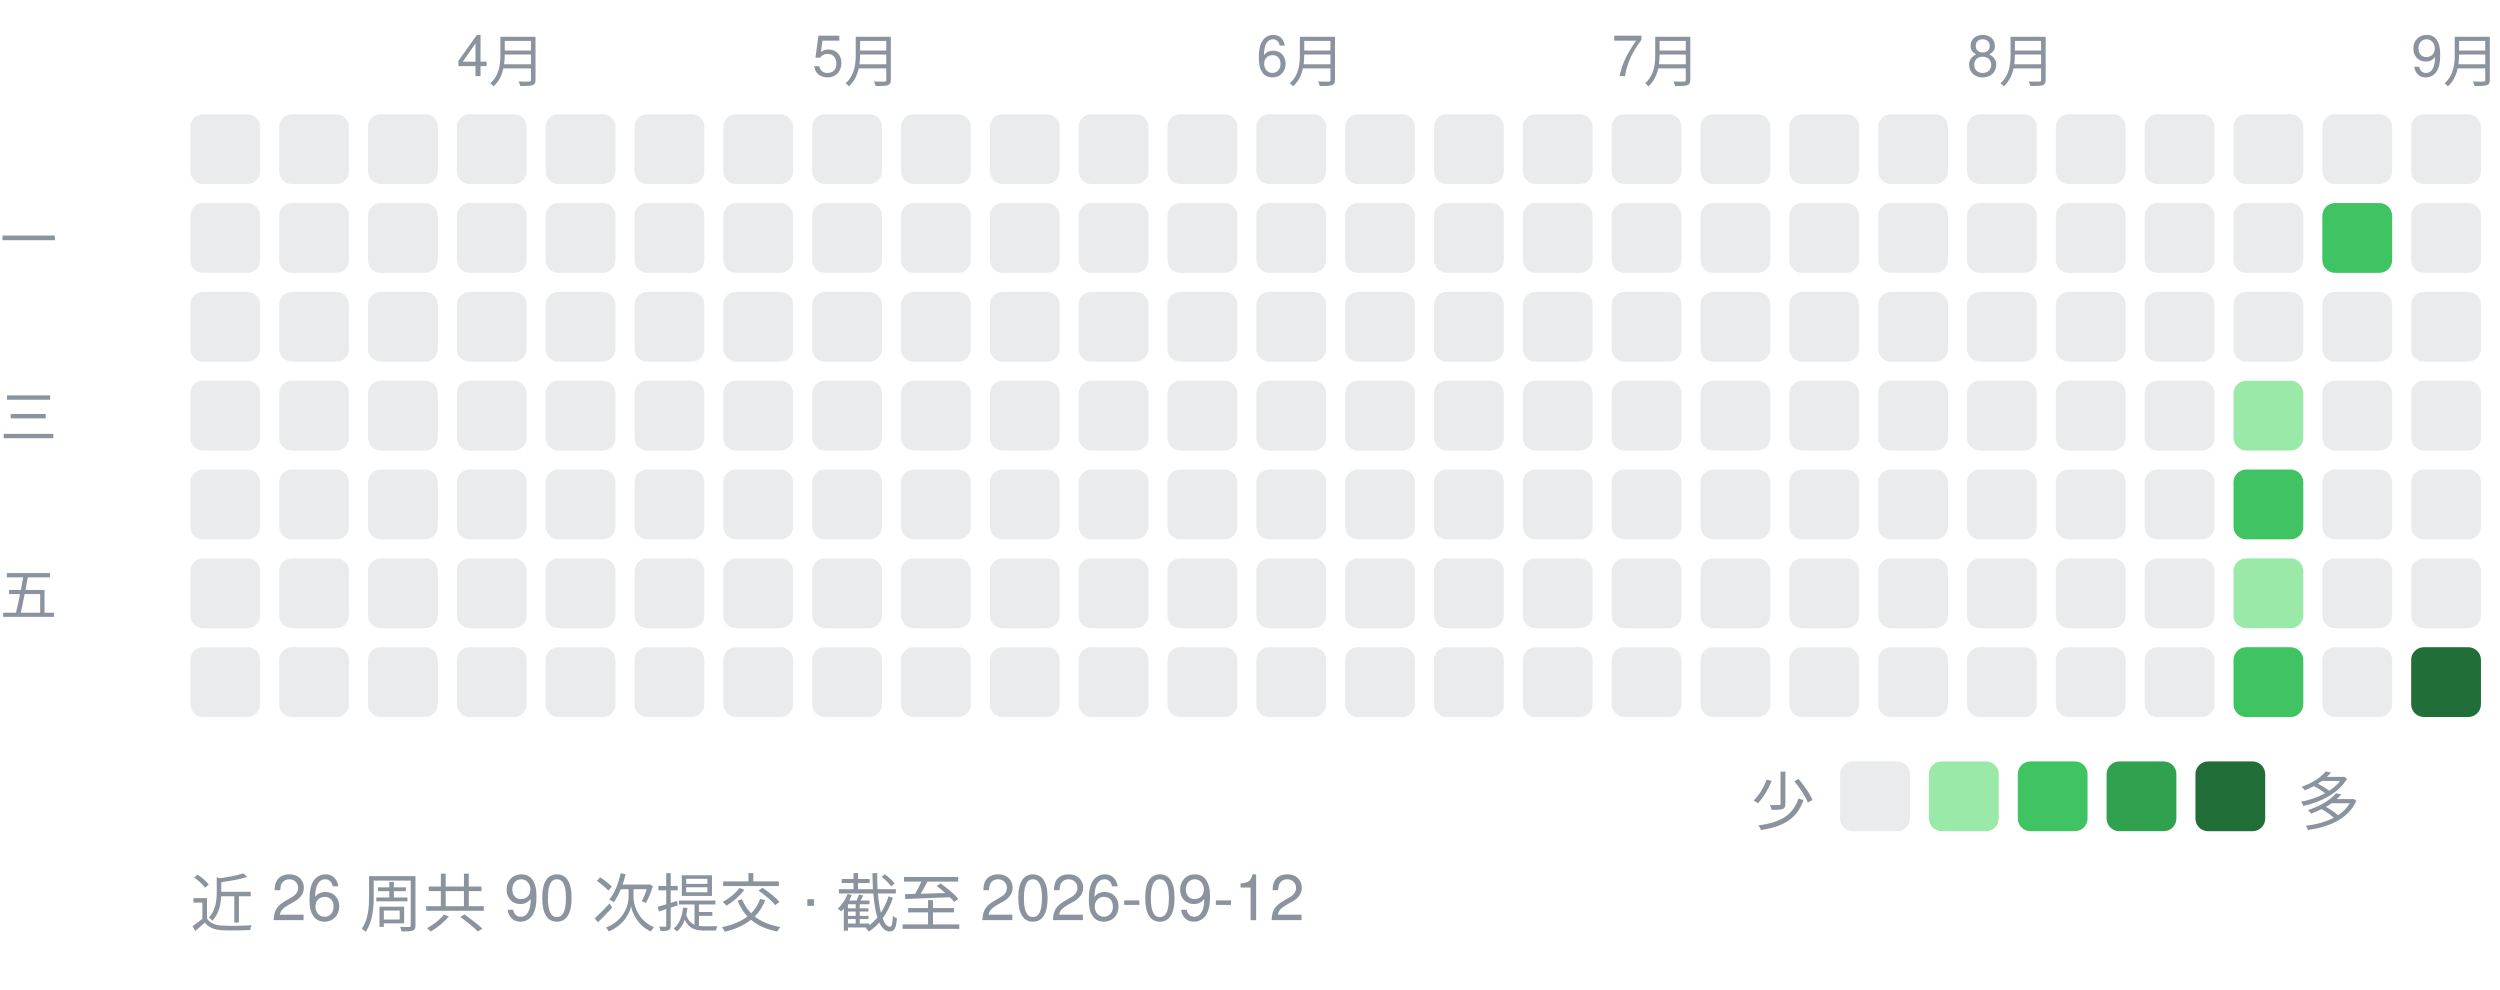
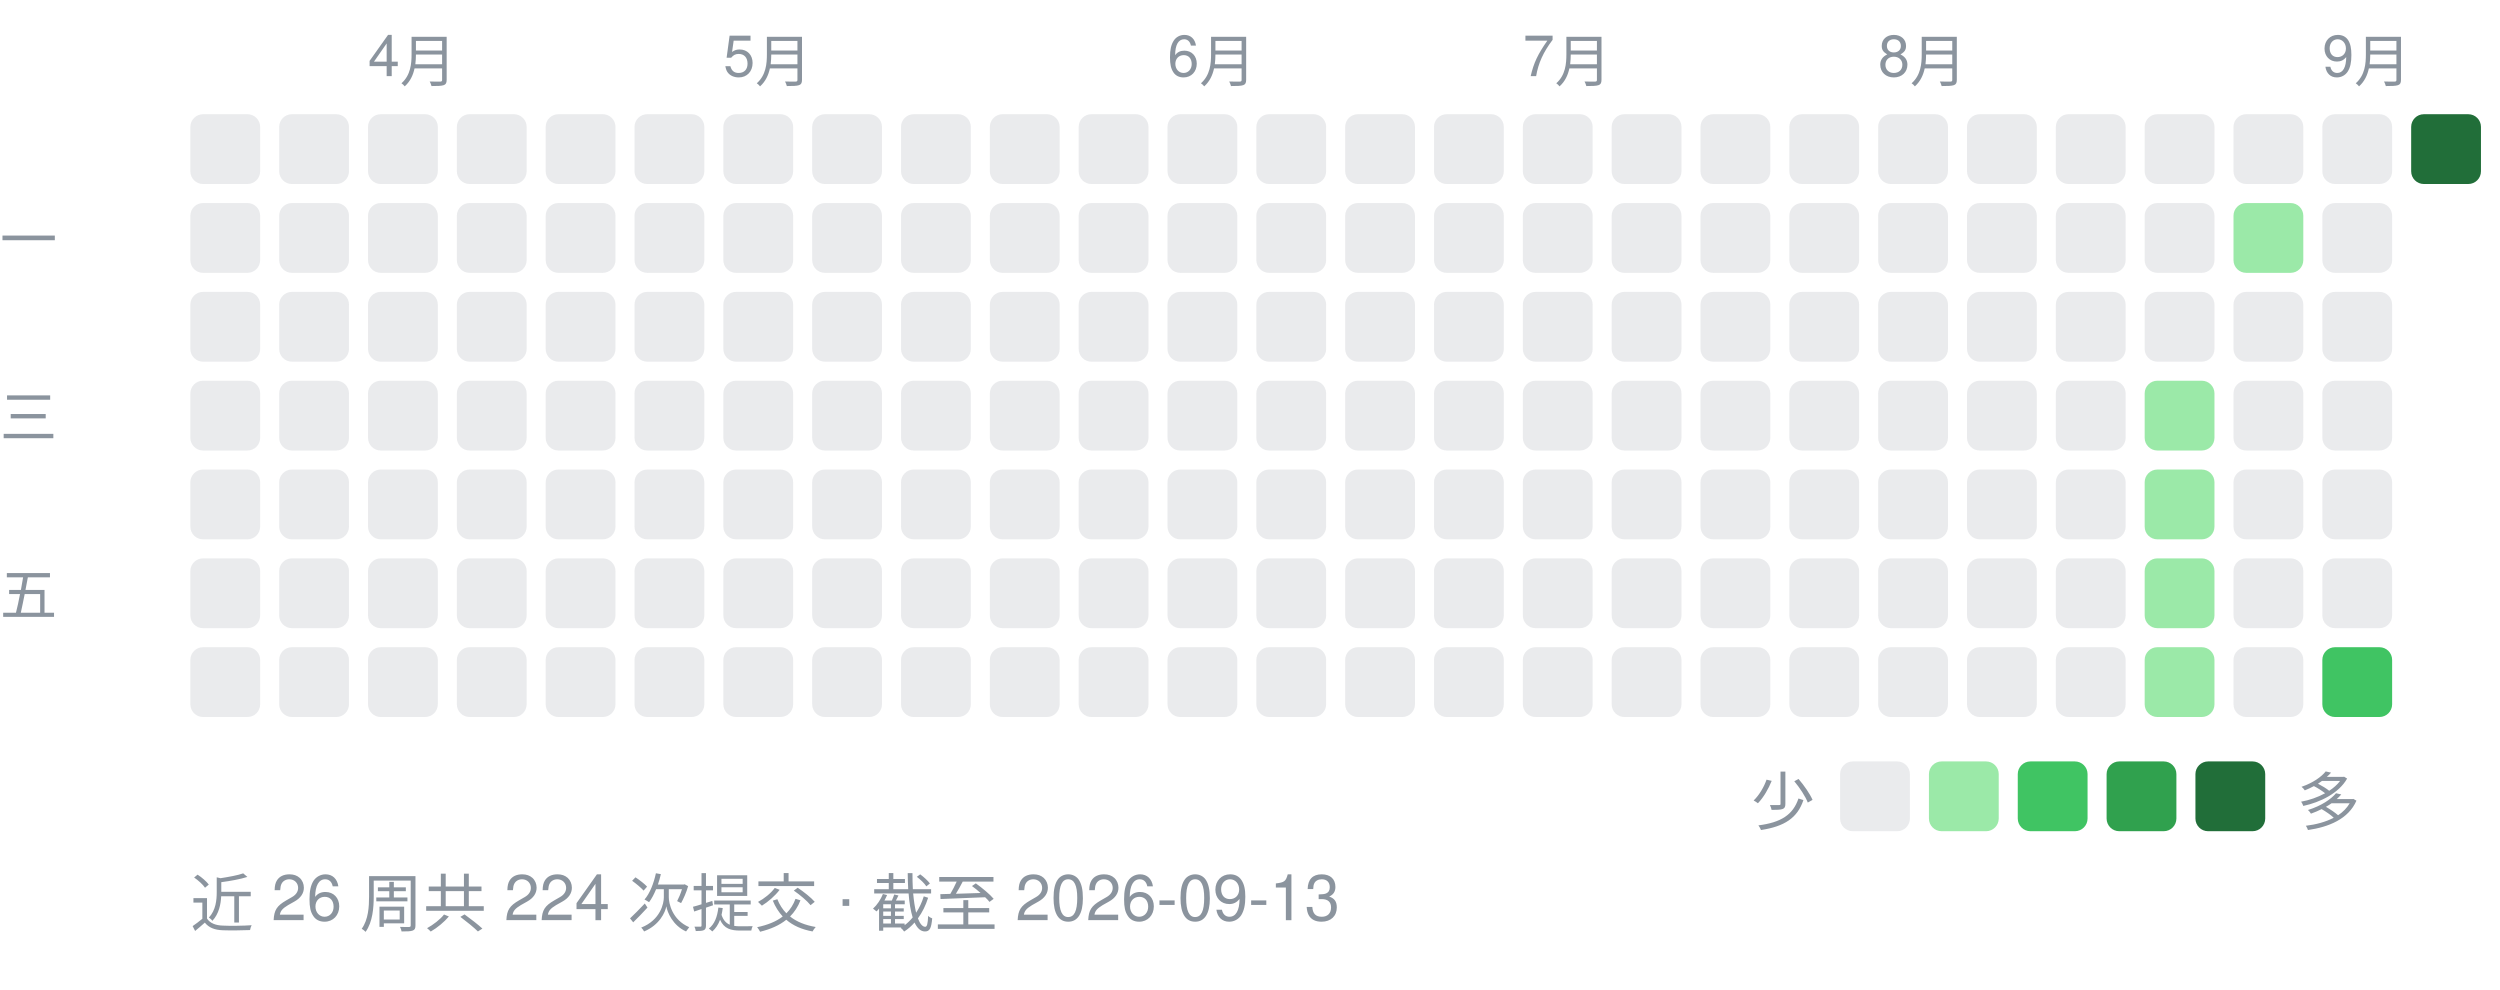
<svg xmlns="http://www.w3.org/2000/svg" width="394" height="156" viewBox="0 0 394 156" role="img">
  <g font-family="-apple-system,BlinkMacSystemFont,Segoe UI,Helvetica,Arial,PingFang SC,sans-serif" font-size="9" fill="#8b949e">
-     <text x="72" y="12">4月</text>
-     <text x="128" y="12">5月</text>
-     <text x="198" y="12">6月</text>
-     <text x="254" y="12">7月</text>
-     <text x="310" y="12">8月</text>
-     <text x="380" y="12">9月</text>
+     <text x="58" y="12">4月</text>
+     <text x="114" y="12">5月</text>
+     <text x="184" y="12">6月</text>
+     <text x="240" y="12">7月</text>
+     <text x="296" y="12">8月</text>
+     <text x="366" y="12">9月</text>
    <text x="0" y="41">一</text>
    <text x="0" y="69">三</text>
    <text x="0" y="97">五</text>
  </g>
  <rect x="30" y="18" width="11" height="11" rx="2" fill="rgba(139,148,158,0.18)" />
  <rect x="30" y="32" width="11" height="11" rx="2" fill="rgba(139,148,158,0.18)" />
  <rect x="30" y="46" width="11" height="11" rx="2" fill="rgba(139,148,158,0.18)" />
  <rect x="30" y="60" width="11" height="11" rx="2" fill="rgba(139,148,158,0.18)" />
  <rect x="30" y="74" width="11" height="11" rx="2" fill="rgba(139,148,158,0.18)" />
  <rect x="30" y="88" width="11" height="11" rx="2" fill="rgba(139,148,158,0.18)" />
  <rect x="30" y="102" width="11" height="11" rx="2" fill="rgba(139,148,158,0.18)" />
  <rect x="44" y="18" width="11" height="11" rx="2" fill="rgba(139,148,158,0.18)" />
  <rect x="44" y="32" width="11" height="11" rx="2" fill="rgba(139,148,158,0.18)" />
  <rect x="44" y="46" width="11" height="11" rx="2" fill="rgba(139,148,158,0.18)" />
  <rect x="44" y="60" width="11" height="11" rx="2" fill="rgba(139,148,158,0.18)" />
  <rect x="44" y="74" width="11" height="11" rx="2" fill="rgba(139,148,158,0.18)" />
  <rect x="44" y="88" width="11" height="11" rx="2" fill="rgba(139,148,158,0.18)" />
  <rect x="44" y="102" width="11" height="11" rx="2" fill="rgba(139,148,158,0.18)" />
  <rect x="58" y="18" width="11" height="11" rx="2" fill="rgba(139,148,158,0.18)" />
  <rect x="58" y="32" width="11" height="11" rx="2" fill="rgba(139,148,158,0.18)" />
  <rect x="58" y="46" width="11" height="11" rx="2" fill="rgba(139,148,158,0.18)" />
  <rect x="58" y="60" width="11" height="11" rx="2" fill="rgba(139,148,158,0.18)" />
  <rect x="58" y="74" width="11" height="11" rx="2" fill="rgba(139,148,158,0.18)" />
  <rect x="58" y="88" width="11" height="11" rx="2" fill="rgba(139,148,158,0.18)" />
  <rect x="58" y="102" width="11" height="11" rx="2" fill="rgba(139,148,158,0.18)" />
  <rect x="72" y="18" width="11" height="11" rx="2" fill="rgba(139,148,158,0.18)" />
  <rect x="72" y="32" width="11" height="11" rx="2" fill="rgba(139,148,158,0.18)" />
  <rect x="72" y="46" width="11" height="11" rx="2" fill="rgba(139,148,158,0.18)" />
  <rect x="72" y="60" width="11" height="11" rx="2" fill="rgba(139,148,158,0.18)" />
  <rect x="72" y="74" width="11" height="11" rx="2" fill="rgba(139,148,158,0.18)" />
  <rect x="72" y="88" width="11" height="11" rx="2" fill="rgba(139,148,158,0.18)" />
  <rect x="72" y="102" width="11" height="11" rx="2" fill="rgba(139,148,158,0.18)" />
  <rect x="86" y="18" width="11" height="11" rx="2" fill="rgba(139,148,158,0.18)" />
  <rect x="86" y="32" width="11" height="11" rx="2" fill="rgba(139,148,158,0.18)" />
  <rect x="86" y="46" width="11" height="11" rx="2" fill="rgba(139,148,158,0.18)" />
  <rect x="86" y="60" width="11" height="11" rx="2" fill="rgba(139,148,158,0.18)" />
  <rect x="86" y="74" width="11" height="11" rx="2" fill="rgba(139,148,158,0.18)" />
  <rect x="86" y="88" width="11" height="11" rx="2" fill="rgba(139,148,158,0.18)" />
  <rect x="86" y="102" width="11" height="11" rx="2" fill="rgba(139,148,158,0.18)" />
  <rect x="100" y="18" width="11" height="11" rx="2" fill="rgba(139,148,158,0.18)" />
  <rect x="100" y="32" width="11" height="11" rx="2" fill="rgba(139,148,158,0.18)" />
  <rect x="100" y="46" width="11" height="11" rx="2" fill="rgba(139,148,158,0.18)" />
  <rect x="100" y="60" width="11" height="11" rx="2" fill="rgba(139,148,158,0.18)" />
  <rect x="100" y="74" width="11" height="11" rx="2" fill="rgba(139,148,158,0.18)" />
  <rect x="100" y="88" width="11" height="11" rx="2" fill="rgba(139,148,158,0.18)" />
  <rect x="100" y="102" width="11" height="11" rx="2" fill="rgba(139,148,158,0.18)" />
  <rect x="114" y="18" width="11" height="11" rx="2" fill="rgba(139,148,158,0.18)" />
  <rect x="114" y="32" width="11" height="11" rx="2" fill="rgba(139,148,158,0.18)" />
  <rect x="114" y="46" width="11" height="11" rx="2" fill="rgba(139,148,158,0.18)" />
  <rect x="114" y="60" width="11" height="11" rx="2" fill="rgba(139,148,158,0.18)" />
  <rect x="114" y="74" width="11" height="11" rx="2" fill="rgba(139,148,158,0.18)" />
  <rect x="114" y="88" width="11" height="11" rx="2" fill="rgba(139,148,158,0.18)" />
  <rect x="114" y="102" width="11" height="11" rx="2" fill="rgba(139,148,158,0.18)" />
  <rect x="128" y="18" width="11" height="11" rx="2" fill="rgba(139,148,158,0.18)" />
  <rect x="128" y="32" width="11" height="11" rx="2" fill="rgba(139,148,158,0.18)" />
  <rect x="128" y="46" width="11" height="11" rx="2" fill="rgba(139,148,158,0.18)" />
  <rect x="128" y="60" width="11" height="11" rx="2" fill="rgba(139,148,158,0.18)" />
  <rect x="128" y="74" width="11" height="11" rx="2" fill="rgba(139,148,158,0.18)" />
  <rect x="128" y="88" width="11" height="11" rx="2" fill="rgba(139,148,158,0.18)" />
  <rect x="128" y="102" width="11" height="11" rx="2" fill="rgba(139,148,158,0.18)" />
  <rect x="142" y="18" width="11" height="11" rx="2" fill="rgba(139,148,158,0.18)" />
  <rect x="142" y="32" width="11" height="11" rx="2" fill="rgba(139,148,158,0.18)" />
  <rect x="142" y="46" width="11" height="11" rx="2" fill="rgba(139,148,158,0.18)" />
  <rect x="142" y="60" width="11" height="11" rx="2" fill="rgba(139,148,158,0.18)" />
  <rect x="142" y="74" width="11" height="11" rx="2" fill="rgba(139,148,158,0.18)" />
  <rect x="142" y="88" width="11" height="11" rx="2" fill="rgba(139,148,158,0.18)" />
  <rect x="142" y="102" width="11" height="11" rx="2" fill="rgba(139,148,158,0.18)" />
  <rect x="156" y="18" width="11" height="11" rx="2" fill="rgba(139,148,158,0.18)" />
  <rect x="156" y="32" width="11" height="11" rx="2" fill="rgba(139,148,158,0.18)" />
  <rect x="156" y="46" width="11" height="11" rx="2" fill="rgba(139,148,158,0.18)" />
  <rect x="156" y="60" width="11" height="11" rx="2" fill="rgba(139,148,158,0.18)" />
  <rect x="156" y="74" width="11" height="11" rx="2" fill="rgba(139,148,158,0.18)" />
  <rect x="156" y="88" width="11" height="11" rx="2" fill="rgba(139,148,158,0.18)" />
  <rect x="156" y="102" width="11" height="11" rx="2" fill="rgba(139,148,158,0.18)" />
  <rect x="170" y="18" width="11" height="11" rx="2" fill="rgba(139,148,158,0.18)" />
  <rect x="170" y="32" width="11" height="11" rx="2" fill="rgba(139,148,158,0.18)" />
  <rect x="170" y="46" width="11" height="11" rx="2" fill="rgba(139,148,158,0.18)" />
  <rect x="170" y="60" width="11" height="11" rx="2" fill="rgba(139,148,158,0.18)" />
  <rect x="170" y="74" width="11" height="11" rx="2" fill="rgba(139,148,158,0.18)" />
  <rect x="170" y="88" width="11" height="11" rx="2" fill="rgba(139,148,158,0.18)" />
  <rect x="170" y="102" width="11" height="11" rx="2" fill="rgba(139,148,158,0.18)" />
  <rect x="184" y="18" width="11" height="11" rx="2" fill="rgba(139,148,158,0.18)" />
  <rect x="184" y="32" width="11" height="11" rx="2" fill="rgba(139,148,158,0.18)" />
  <rect x="184" y="46" width="11" height="11" rx="2" fill="rgba(139,148,158,0.18)" />
  <rect x="184" y="60" width="11" height="11" rx="2" fill="rgba(139,148,158,0.18)" />
  <rect x="184" y="74" width="11" height="11" rx="2" fill="rgba(139,148,158,0.18)" />
  <rect x="184" y="88" width="11" height="11" rx="2" fill="rgba(139,148,158,0.18)" />
  <rect x="184" y="102" width="11" height="11" rx="2" fill="rgba(139,148,158,0.18)" />
  <rect x="198" y="18" width="11" height="11" rx="2" fill="rgba(139,148,158,0.18)" />
  <rect x="198" y="32" width="11" height="11" rx="2" fill="rgba(139,148,158,0.18)" />
  <rect x="198" y="46" width="11" height="11" rx="2" fill="rgba(139,148,158,0.18)" />
  <rect x="198" y="60" width="11" height="11" rx="2" fill="rgba(139,148,158,0.18)" />
  <rect x="198" y="74" width="11" height="11" rx="2" fill="rgba(139,148,158,0.18)" />
  <rect x="198" y="88" width="11" height="11" rx="2" fill="rgba(139,148,158,0.18)" />
  <rect x="198" y="102" width="11" height="11" rx="2" fill="rgba(139,148,158,0.18)" />
  <rect x="212" y="18" width="11" height="11" rx="2" fill="rgba(139,148,158,0.18)" />
  <rect x="212" y="32" width="11" height="11" rx="2" fill="rgba(139,148,158,0.18)" />
  <rect x="212" y="46" width="11" height="11" rx="2" fill="rgba(139,148,158,0.18)" />
  <rect x="212" y="60" width="11" height="11" rx="2" fill="rgba(139,148,158,0.18)" />
  <rect x="212" y="74" width="11" height="11" rx="2" fill="rgba(139,148,158,0.18)" />
  <rect x="212" y="88" width="11" height="11" rx="2" fill="rgba(139,148,158,0.18)" />
  <rect x="212" y="102" width="11" height="11" rx="2" fill="rgba(139,148,158,0.18)" />
  <rect x="226" y="18" width="11" height="11" rx="2" fill="rgba(139,148,158,0.18)" />
  <rect x="226" y="32" width="11" height="11" rx="2" fill="rgba(139,148,158,0.18)" />
  <rect x="226" y="46" width="11" height="11" rx="2" fill="rgba(139,148,158,0.18)" />
  <rect x="226" y="60" width="11" height="11" rx="2" fill="rgba(139,148,158,0.18)" />
  <rect x="226" y="74" width="11" height="11" rx="2" fill="rgba(139,148,158,0.18)" />
  <rect x="226" y="88" width="11" height="11" rx="2" fill="rgba(139,148,158,0.18)" />
  <rect x="226" y="102" width="11" height="11" rx="2" fill="rgba(139,148,158,0.18)" />
  <rect x="240" y="18" width="11" height="11" rx="2" fill="rgba(139,148,158,0.18)" />
  <rect x="240" y="32" width="11" height="11" rx="2" fill="rgba(139,148,158,0.18)" />
  <rect x="240" y="46" width="11" height="11" rx="2" fill="rgba(139,148,158,0.18)" />
  <rect x="240" y="60" width="11" height="11" rx="2" fill="rgba(139,148,158,0.18)" />
  <rect x="240" y="74" width="11" height="11" rx="2" fill="rgba(139,148,158,0.18)" />
  <rect x="240" y="88" width="11" height="11" rx="2" fill="rgba(139,148,158,0.18)" />
  <rect x="240" y="102" width="11" height="11" rx="2" fill="rgba(139,148,158,0.18)" />
  <rect x="254" y="18" width="11" height="11" rx="2" fill="rgba(139,148,158,0.18)" />
  <rect x="254" y="32" width="11" height="11" rx="2" fill="rgba(139,148,158,0.18)" />
  <rect x="254" y="46" width="11" height="11" rx="2" fill="rgba(139,148,158,0.18)" />
  <rect x="254" y="60" width="11" height="11" rx="2" fill="rgba(139,148,158,0.18)" />
  <rect x="254" y="74" width="11" height="11" rx="2" fill="rgba(139,148,158,0.18)" />
  <rect x="254" y="88" width="11" height="11" rx="2" fill="rgba(139,148,158,0.18)" />
  <rect x="254" y="102" width="11" height="11" rx="2" fill="rgba(139,148,158,0.18)" />
  <rect x="268" y="18" width="11" height="11" rx="2" fill="rgba(139,148,158,0.18)" />
  <rect x="268" y="32" width="11" height="11" rx="2" fill="rgba(139,148,158,0.18)" />
  <rect x="268" y="46" width="11" height="11" rx="2" fill="rgba(139,148,158,0.18)" />
  <rect x="268" y="60" width="11" height="11" rx="2" fill="rgba(139,148,158,0.18)" />
  <rect x="268" y="74" width="11" height="11" rx="2" fill="rgba(139,148,158,0.18)" />
  <rect x="268" y="88" width="11" height="11" rx="2" fill="rgba(139,148,158,0.18)" />
  <rect x="268" y="102" width="11" height="11" rx="2" fill="rgba(139,148,158,0.18)" />
  <rect x="282" y="18" width="11" height="11" rx="2" fill="rgba(139,148,158,0.18)" />
  <rect x="282" y="32" width="11" height="11" rx="2" fill="rgba(139,148,158,0.18)" />
  <rect x="282" y="46" width="11" height="11" rx="2" fill="rgba(139,148,158,0.18)" />
  <rect x="282" y="60" width="11" height="11" rx="2" fill="rgba(139,148,158,0.18)" />
  <rect x="282" y="74" width="11" height="11" rx="2" fill="rgba(139,148,158,0.18)" />
  <rect x="282" y="88" width="11" height="11" rx="2" fill="rgba(139,148,158,0.18)" />
  <rect x="282" y="102" width="11" height="11" rx="2" fill="rgba(139,148,158,0.18)" />
  <rect x="296" y="18" width="11" height="11" rx="2" fill="rgba(139,148,158,0.18)" />
  <rect x="296" y="32" width="11" height="11" rx="2" fill="rgba(139,148,158,0.18)" />
  <rect x="296" y="46" width="11" height="11" rx="2" fill="rgba(139,148,158,0.18)" />
  <rect x="296" y="60" width="11" height="11" rx="2" fill="rgba(139,148,158,0.18)" />
  <rect x="296" y="74" width="11" height="11" rx="2" fill="rgba(139,148,158,0.18)" />
  <rect x="296" y="88" width="11" height="11" rx="2" fill="rgba(139,148,158,0.18)" />
  <rect x="296" y="102" width="11" height="11" rx="2" fill="rgba(139,148,158,0.18)" />
  <rect x="310" y="18" width="11" height="11" rx="2" fill="rgba(139,148,158,0.18)" />
  <rect x="310" y="32" width="11" height="11" rx="2" fill="rgba(139,148,158,0.18)" />
  <rect x="310" y="46" width="11" height="11" rx="2" fill="rgba(139,148,158,0.18)" />
  <rect x="310" y="60" width="11" height="11" rx="2" fill="rgba(139,148,158,0.18)" />
  <rect x="310" y="74" width="11" height="11" rx="2" fill="rgba(139,148,158,0.18)" />
  <rect x="310" y="88" width="11" height="11" rx="2" fill="rgba(139,148,158,0.18)" />
  <rect x="310" y="102" width="11" height="11" rx="2" fill="rgba(139,148,158,0.18)" />
  <rect x="324" y="18" width="11" height="11" rx="2" fill="rgba(139,148,158,0.18)" />
  <rect x="324" y="32" width="11" height="11" rx="2" fill="rgba(139,148,158,0.18)" />
  <rect x="324" y="46" width="11" height="11" rx="2" fill="rgba(139,148,158,0.18)" />
  <rect x="324" y="60" width="11" height="11" rx="2" fill="rgba(139,148,158,0.18)" />
  <rect x="324" y="74" width="11" height="11" rx="2" fill="rgba(139,148,158,0.18)" />
  <rect x="324" y="88" width="11" height="11" rx="2" fill="rgba(139,148,158,0.18)" />
  <rect x="324" y="102" width="11" height="11" rx="2" fill="rgba(139,148,158,0.18)" />
  <rect x="338" y="18" width="11" height="11" rx="2" fill="rgba(139,148,158,0.18)" />
  <rect x="338" y="32" width="11" height="11" rx="2" fill="rgba(139,148,158,0.18)" />
  <rect x="338" y="46" width="11" height="11" rx="2" fill="rgba(139,148,158,0.18)" />
-   <rect x="338" y="60" width="11" height="11" rx="2" fill="rgba(139,148,158,0.18)" />
-   <rect x="338" y="74" width="11" height="11" rx="2" fill="rgba(139,148,158,0.18)" />
-   <rect x="338" y="88" width="11" height="11" rx="2" fill="rgba(139,148,158,0.18)" />
-   <rect x="338" y="102" width="11" height="11" rx="2" fill="rgba(139,148,158,0.18)" />
+   <rect x="338" y="60" width="11" height="11" rx="2" fill="#9be9a8" />
+   <rect x="338" y="74" width="11" height="11" rx="2" fill="#9be9a8" />
+   <rect x="338" y="88" width="11" height="11" rx="2" fill="#9be9a8" />
+   <rect x="338" y="102" width="11" height="11" rx="2" fill="#9be9a8" />
  <rect x="352" y="18" width="11" height="11" rx="2" fill="rgba(139,148,158,0.18)" />
-   <rect x="352" y="32" width="11" height="11" rx="2" fill="rgba(139,148,158,0.18)" />
+   <rect x="352" y="32" width="11" height="11" rx="2" fill="#9be9a8" />
  <rect x="352" y="46" width="11" height="11" rx="2" fill="rgba(139,148,158,0.18)" />
-   <rect x="352" y="60" width="11" height="11" rx="2" fill="#9be9a8" />
-   <rect x="352" y="74" width="11" height="11" rx="2" fill="#40c463" />
-   <rect x="352" y="88" width="11" height="11" rx="2" fill="#9be9a8" />
-   <rect x="352" y="102" width="11" height="11" rx="2" fill="#40c463" />
+   <rect x="352" y="60" width="11" height="11" rx="2" fill="rgba(139,148,158,0.18)" />
+   <rect x="352" y="74" width="11" height="11" rx="2" fill="rgba(139,148,158,0.18)" />
+   <rect x="352" y="88" width="11" height="11" rx="2" fill="rgba(139,148,158,0.18)" />
+   <rect x="352" y="102" width="11" height="11" rx="2" fill="rgba(139,148,158,0.18)" />
  <rect x="366" y="18" width="11" height="11" rx="2" fill="rgba(139,148,158,0.18)" />
-   <rect x="366" y="32" width="11" height="11" rx="2" fill="#40c463" />
+   <rect x="366" y="32" width="11" height="11" rx="2" fill="rgba(139,148,158,0.18)" />
  <rect x="366" y="46" width="11" height="11" rx="2" fill="rgba(139,148,158,0.18)" />
  <rect x="366" y="60" width="11" height="11" rx="2" fill="rgba(139,148,158,0.18)" />
  <rect x="366" y="74" width="11" height="11" rx="2" fill="rgba(139,148,158,0.18)" />
  <rect x="366" y="88" width="11" height="11" rx="2" fill="rgba(139,148,158,0.18)" />
-   <rect x="366" y="102" width="11" height="11" rx="2" fill="rgba(139,148,158,0.18)" />
-   <rect x="380" y="18" width="11" height="11" rx="2" fill="rgba(139,148,158,0.18)" />
-   <rect x="380" y="32" width="11" height="11" rx="2" fill="rgba(139,148,158,0.18)" />
-   <rect x="380" y="46" width="11" height="11" rx="2" fill="rgba(139,148,158,0.18)" />
-   <rect x="380" y="60" width="11" height="11" rx="2" fill="rgba(139,148,158,0.18)" />
-   <rect x="380" y="74" width="11" height="11" rx="2" fill="rgba(139,148,158,0.18)" />
-   <rect x="380" y="88" width="11" height="11" rx="2" fill="rgba(139,148,158,0.18)" />
-   <rect x="380" y="102" width="11" height="11" rx="2" fill="#216e39" />
+   <rect x="366" y="102" width="11" height="11" rx="2" fill="#40c463" />
+   <rect x="380" y="18" width="11" height="11" rx="2" fill="#216e39" />
  <g font-family="-apple-system,BlinkMacSystemFont,Segoe UI,Helvetica,Arial,PingFang SC,sans-serif" font-size="10" fill="#8b949e">
-     <text x="30" y="146">近 26 周共 90 次提交 · 截至 2026-09-12</text>
+     <text x="30" y="146">近 26 周共 224 次提交 · 截至 2026-09-13</text>
    <text x="286" y="130" text-anchor="end">少</text>
    <rect x="290" y="120" width="11" height="11" rx="2" fill="rgba(139,148,158,0.18)" />
    <rect x="304" y="120" width="11" height="11" rx="2" fill="#9be9a8" />
    <rect x="318" y="120" width="11" height="11" rx="2" fill="#40c463" />
    <rect x="332" y="120" width="11" height="11" rx="2" fill="#30a14e" />
    <rect x="346" y="120" width="11" height="11" rx="2" fill="#216e39" />
    <text x="362" y="130">多</text>
  </g>
</svg>
